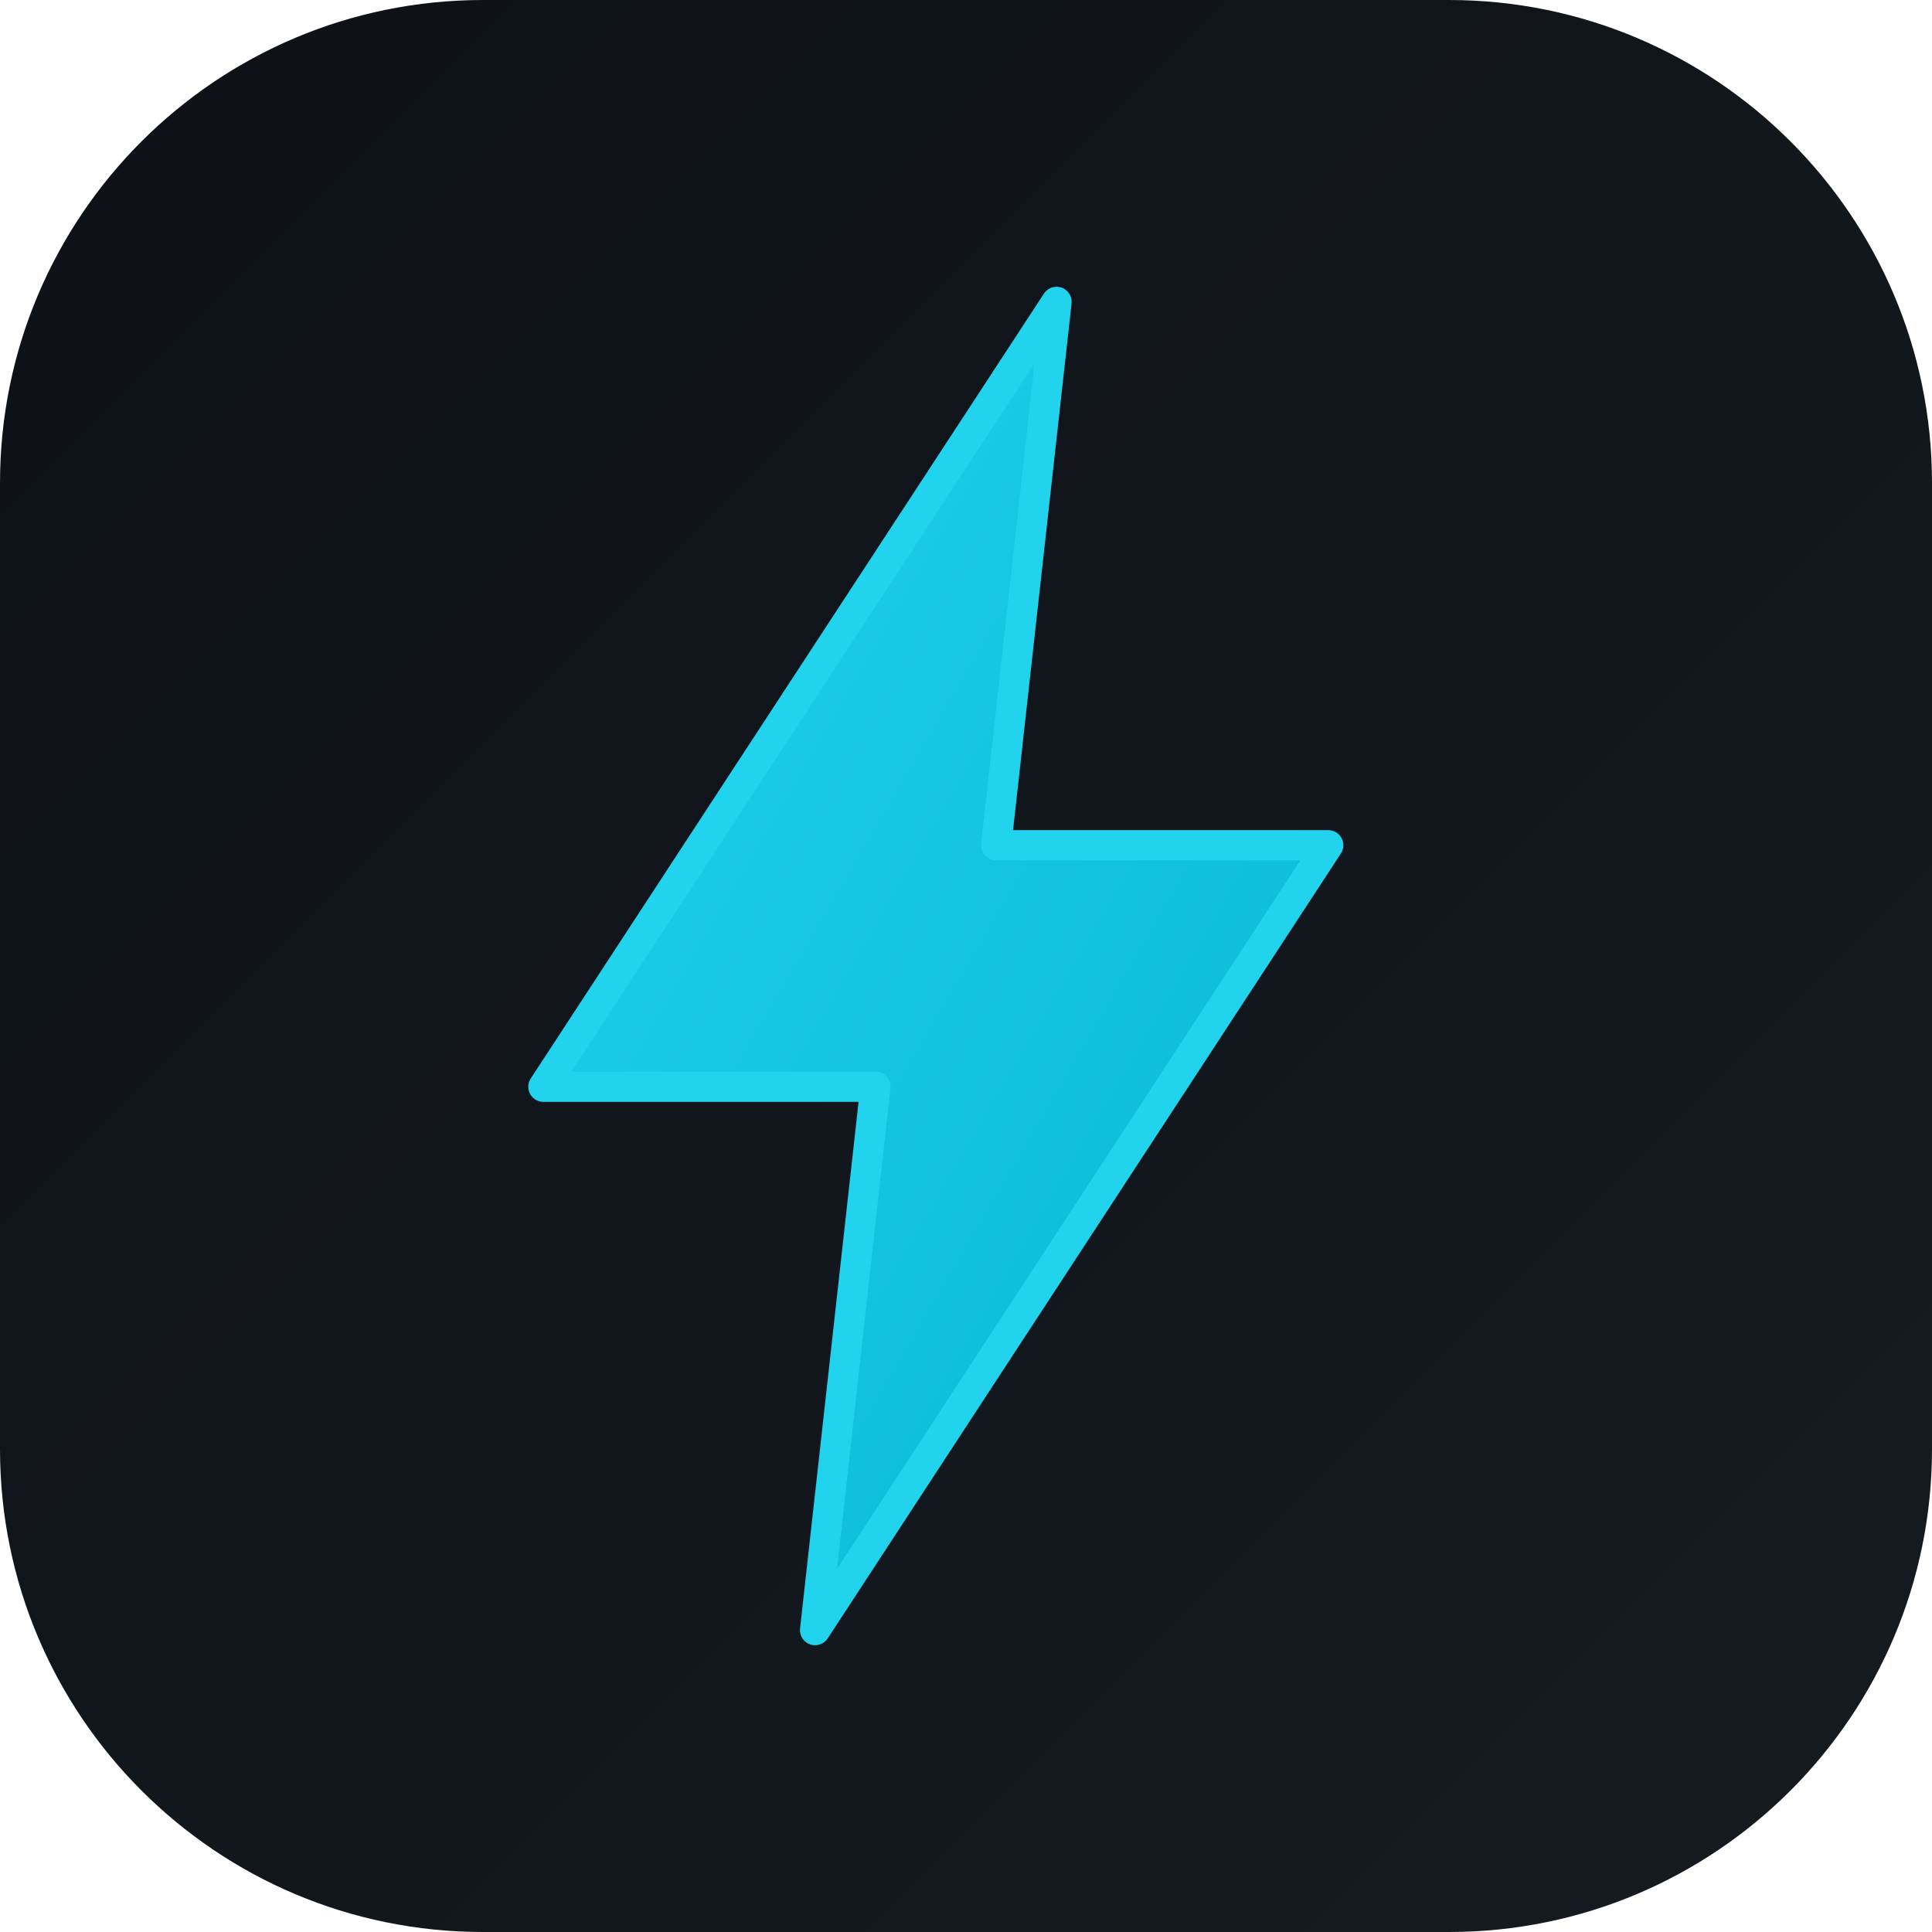
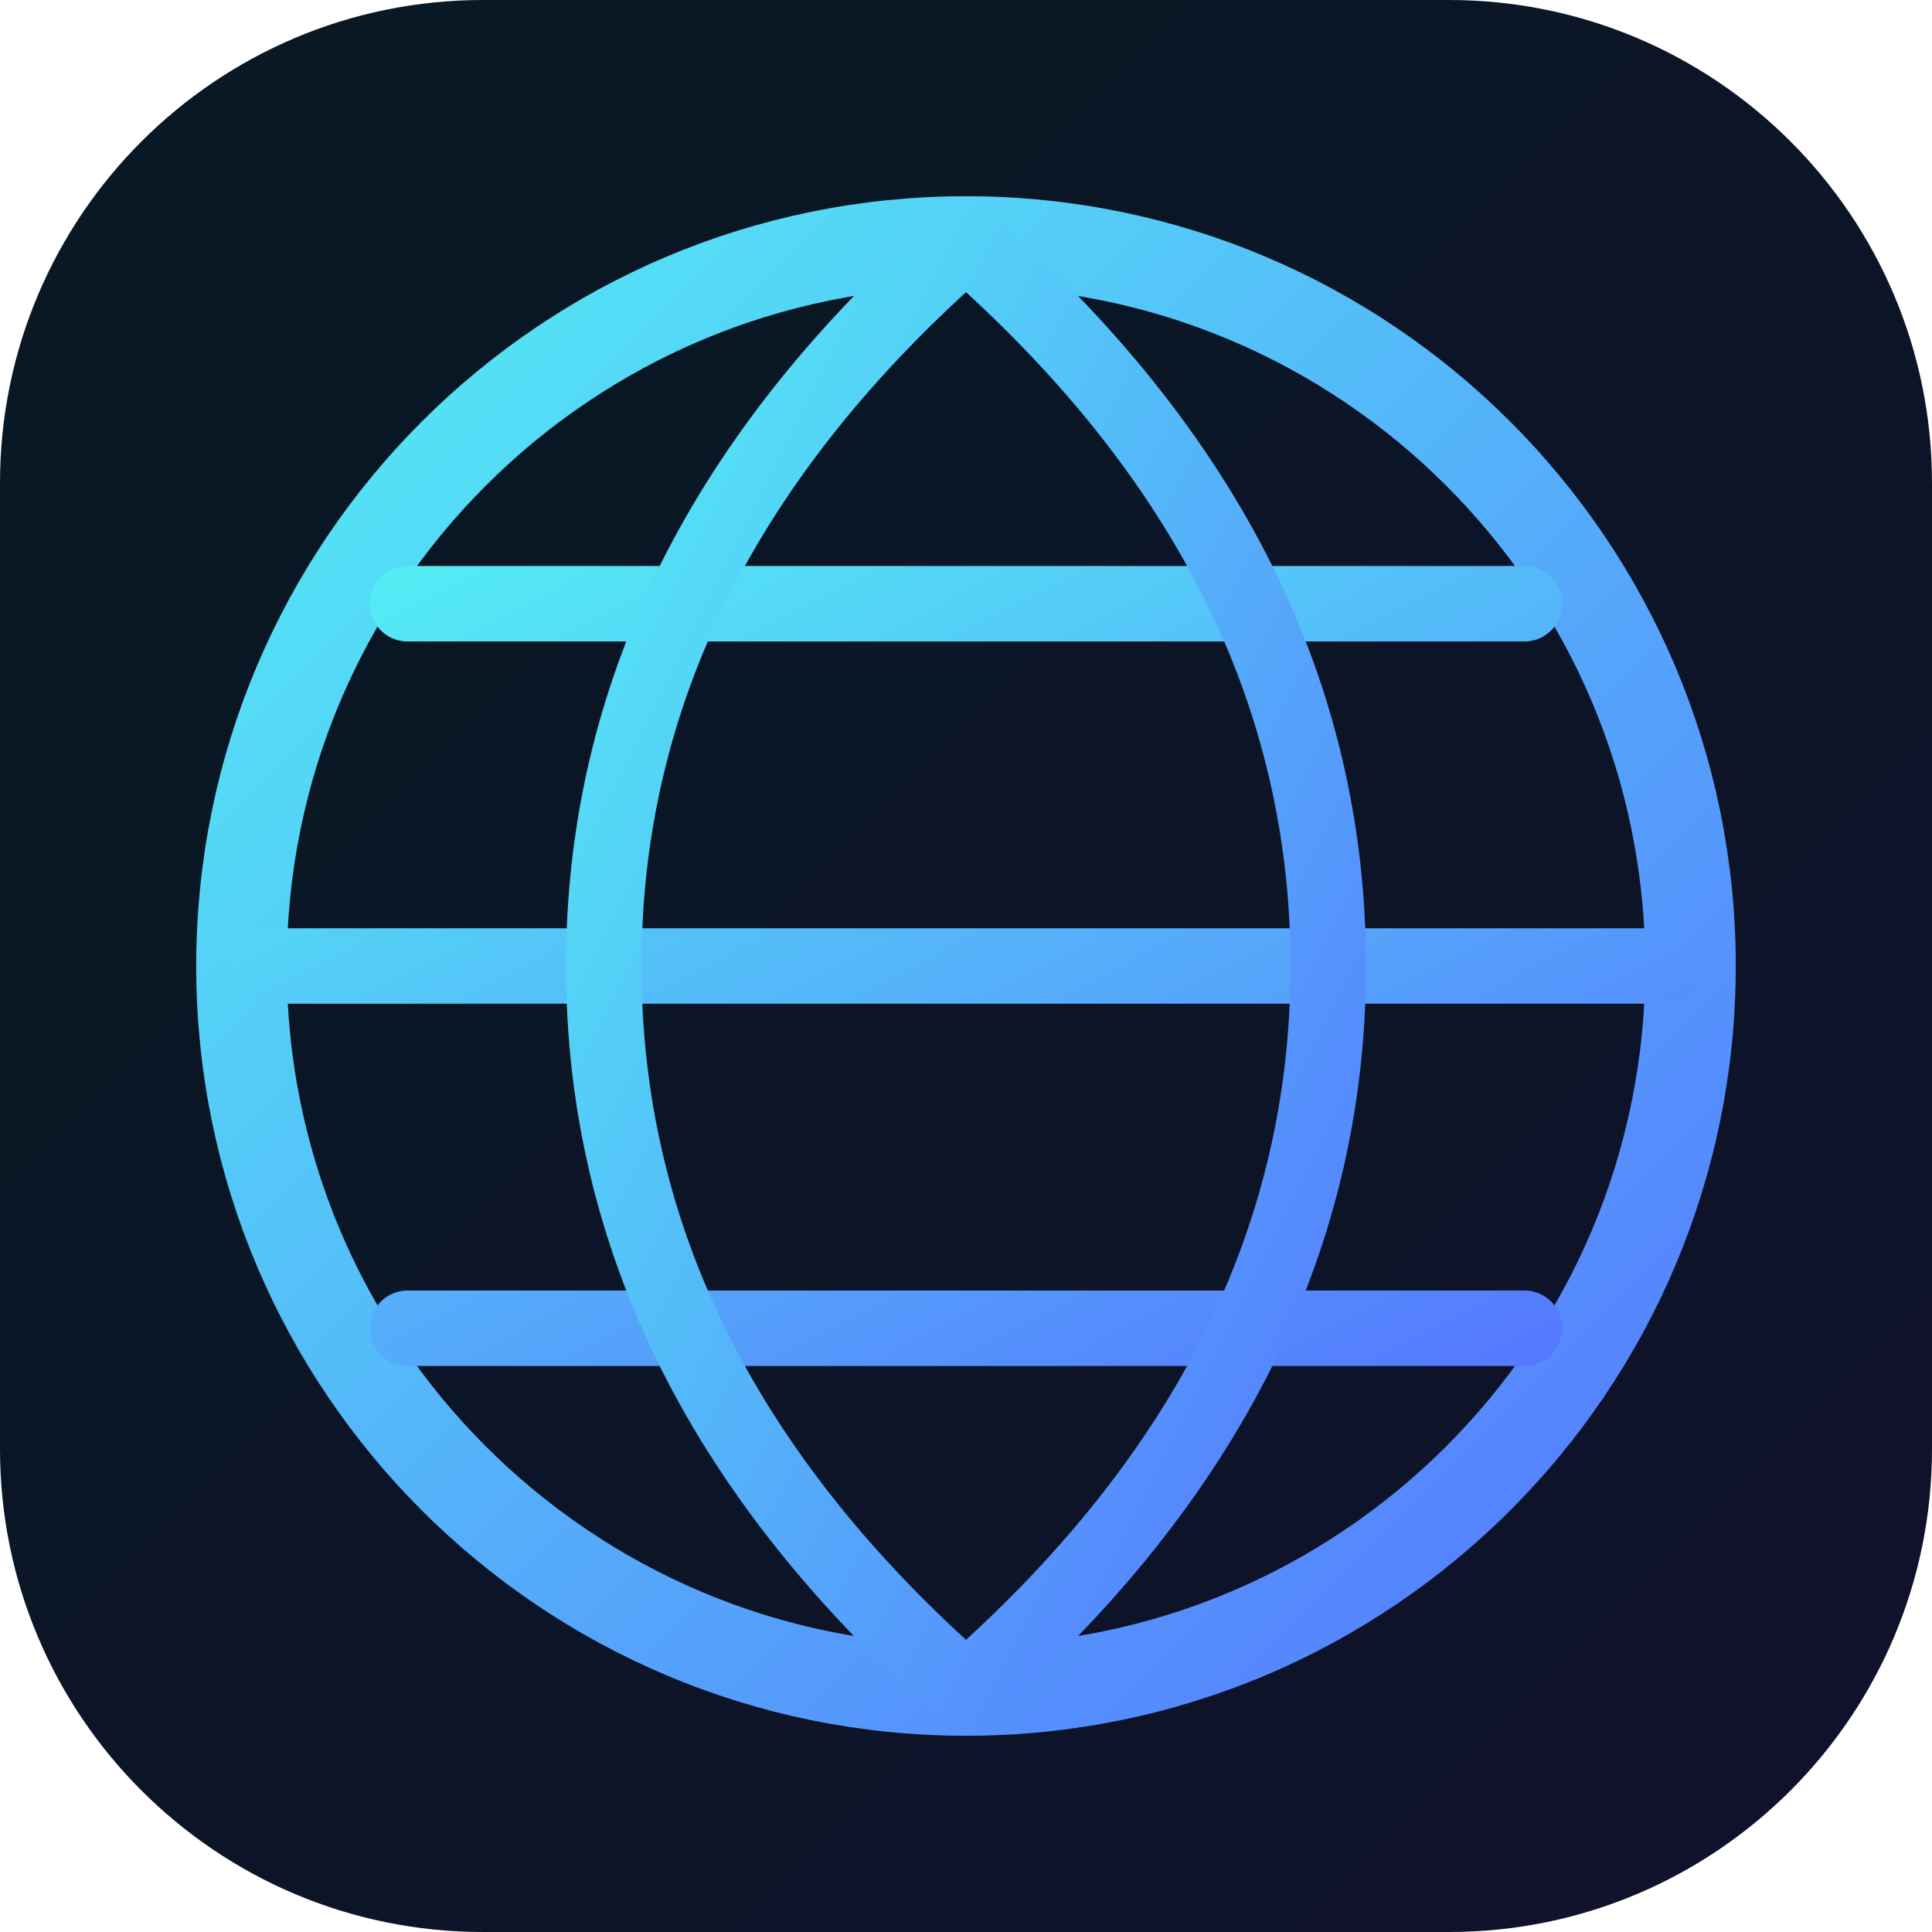
- <svg xmlns="http://www.w3.org/2000/svg" viewBox="0 0 32 32" width="32" height="32">
+ <svg xmlns="http://www.w3.org/2000/svg" viewBox="0 0 64 64" width="64" height="64">
  <defs>
-     <linearGradient id="bg" x1="0" y1="0" x2="1" y2="1">
-       <stop offset="0%" stop-color="#0d1117" />
-       <stop offset="100%" stop-color="#161b22" />
+     <linearGradient id="background" x1="0" y1="0" x2="1" y2="1">
+       <stop offset="0%" stop-color="#071923" />
+       <stop offset="100%" stop-color="#10112b" />
    </linearGradient>
-     <linearGradient id="bolt" x1="0" y1="0" x2="1" y2="1">
-       <stop offset="0%" stop-color="#22d3ee" />
-       <stop offset="100%" stop-color="#06b6d4" />
+     <linearGradient id="globe" x1="0" y1="0" x2="1" y2="1">
+       <stop offset="0%" stop-color="#54eff4" />
+       <stop offset="100%" stop-color="#5575ff" />
    </linearGradient>
  </defs>
-   <rect width="32" height="32" rx="8" fill="url(#bg)" />
-   <path d="M17.5 5L9 18h5.5l-1 9L22 14h-5.5l1-9z" fill="url(#bolt)" stroke="#22d3ee" stroke-width="0.5" stroke-linejoin="round" />
+   <rect width="64" height="64" rx="16" fill="url(#background)" />
+   <g fill="none" stroke="url(#globe)" stroke-linecap="round" stroke-linejoin="round">
+     <circle cx="32" cy="32" r="24" stroke-width="3" />
+     <path d="M8.8 32h46.4M13.5 20h37M13.5 44h37" stroke-width="2.5" />
+     <path d="M32 8c8 7 12 15 12 24s-4 17-12 24M32 8c-8 7-12 15-12 24s4 17 12 24" stroke-width="2.5" />
+   </g>
</svg>
